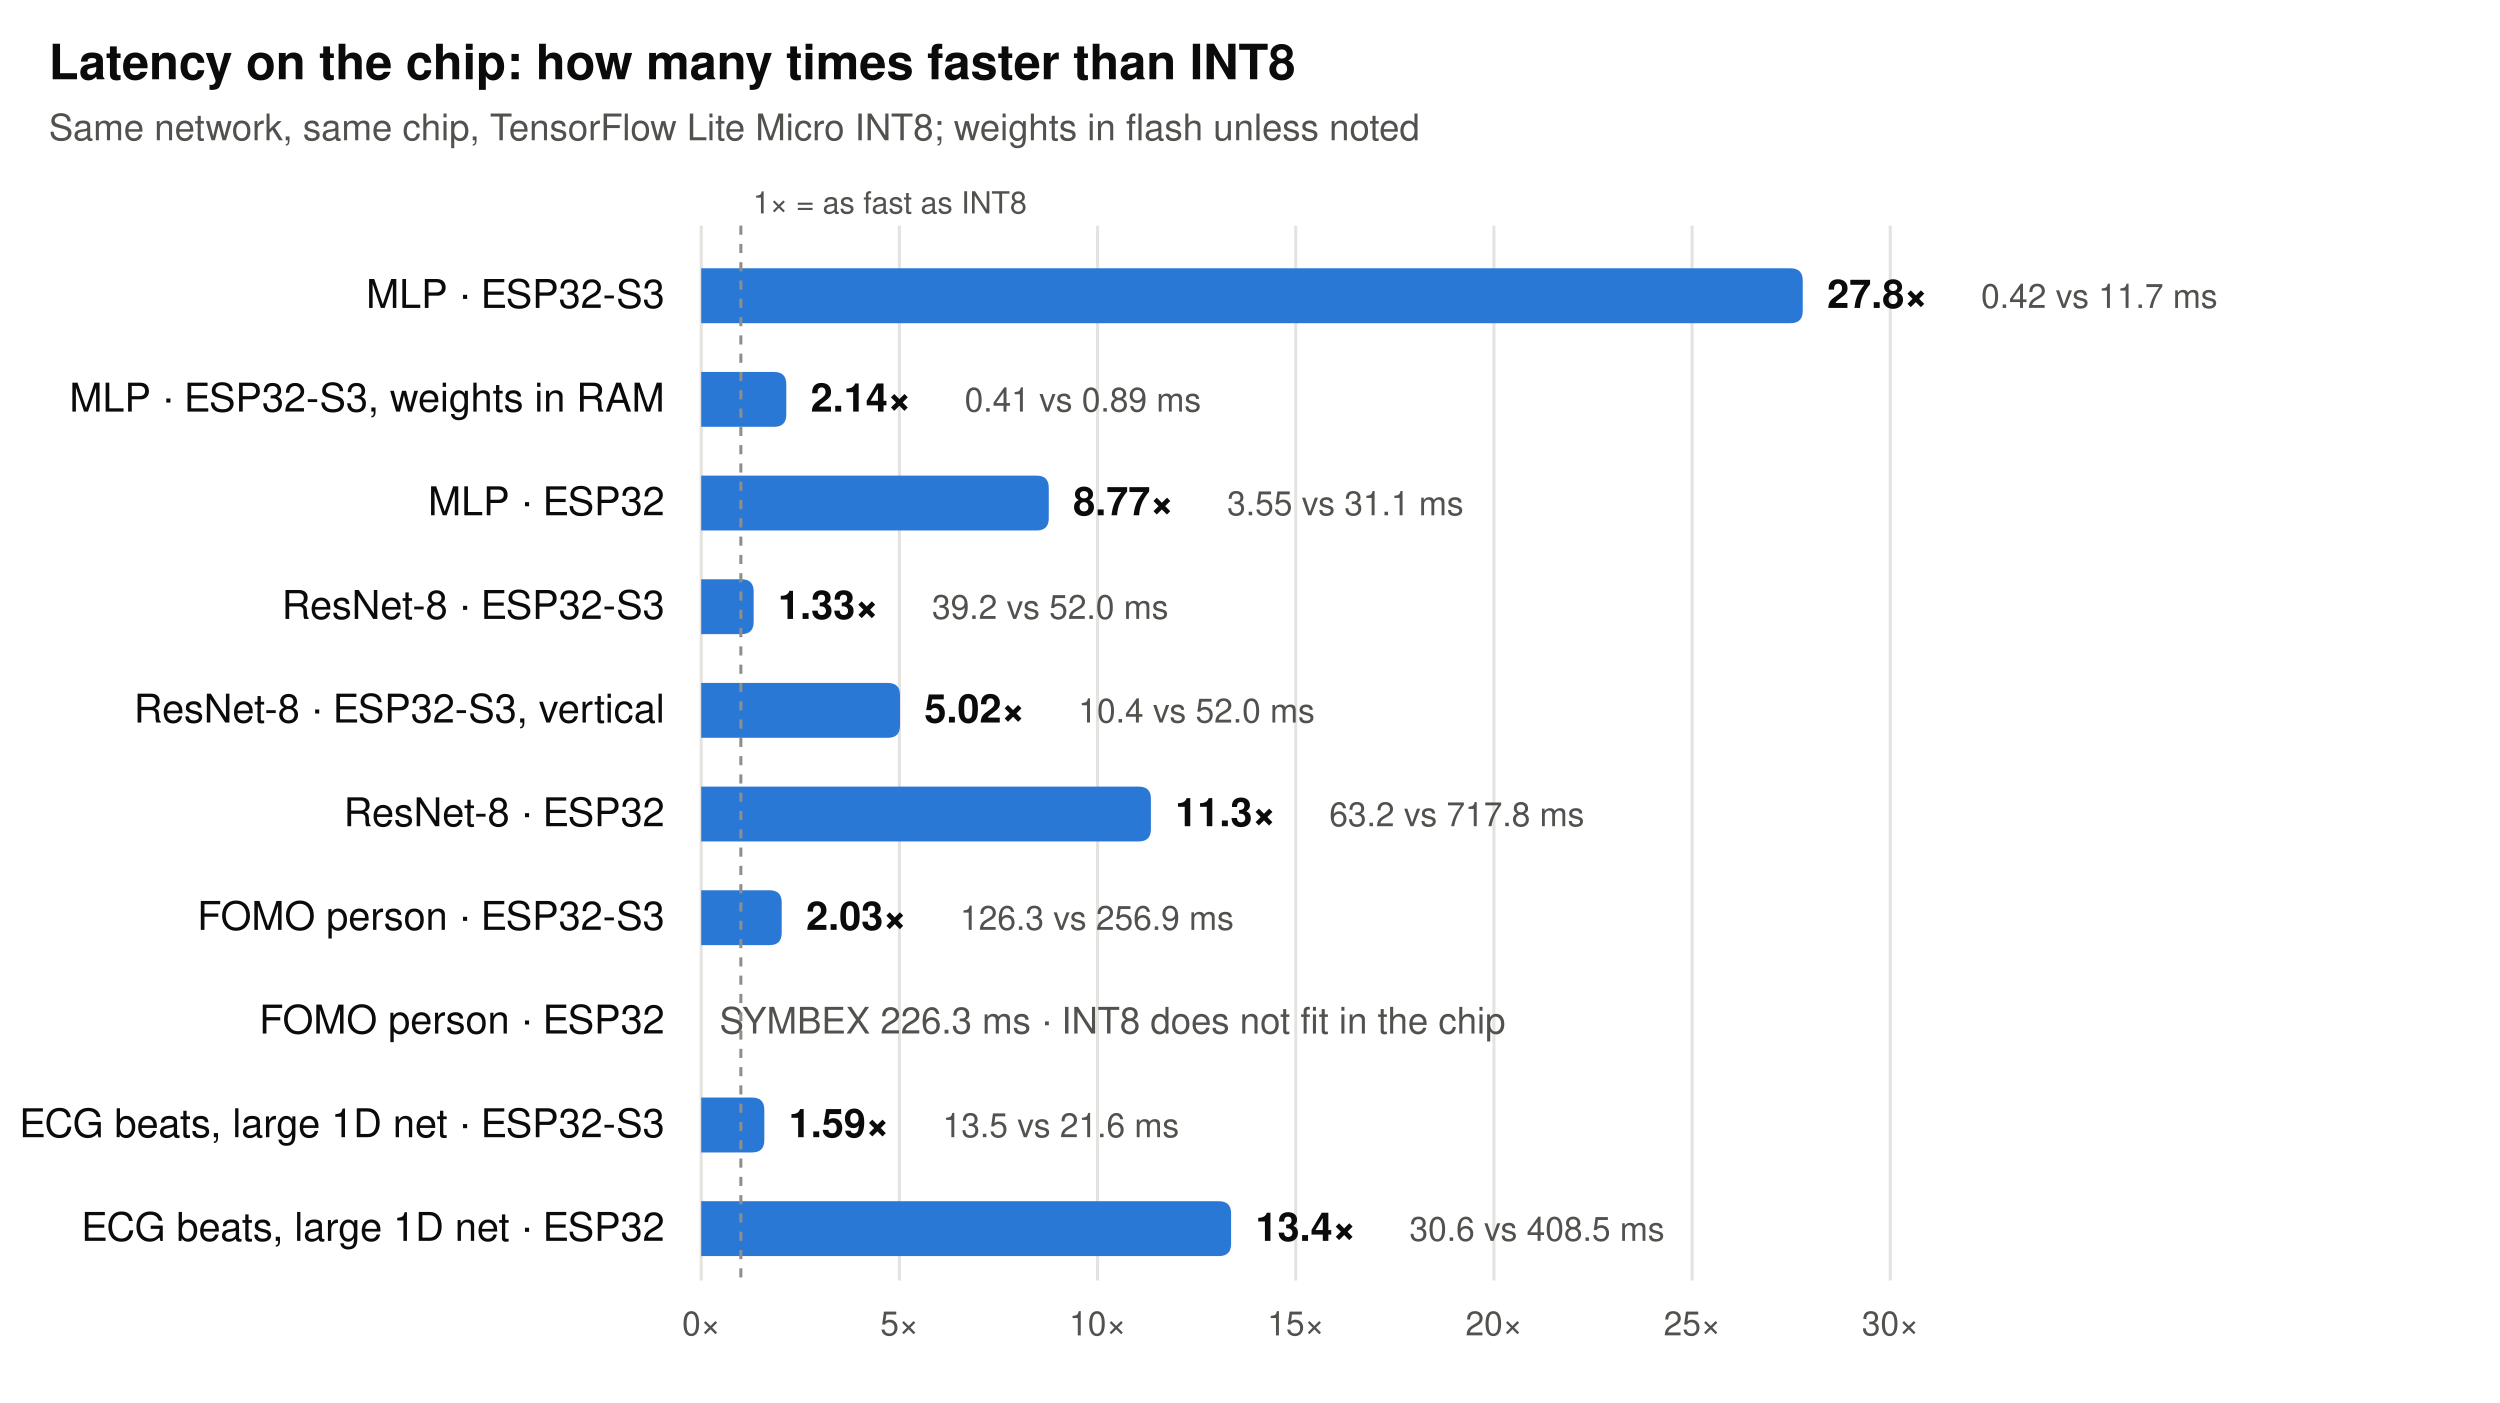
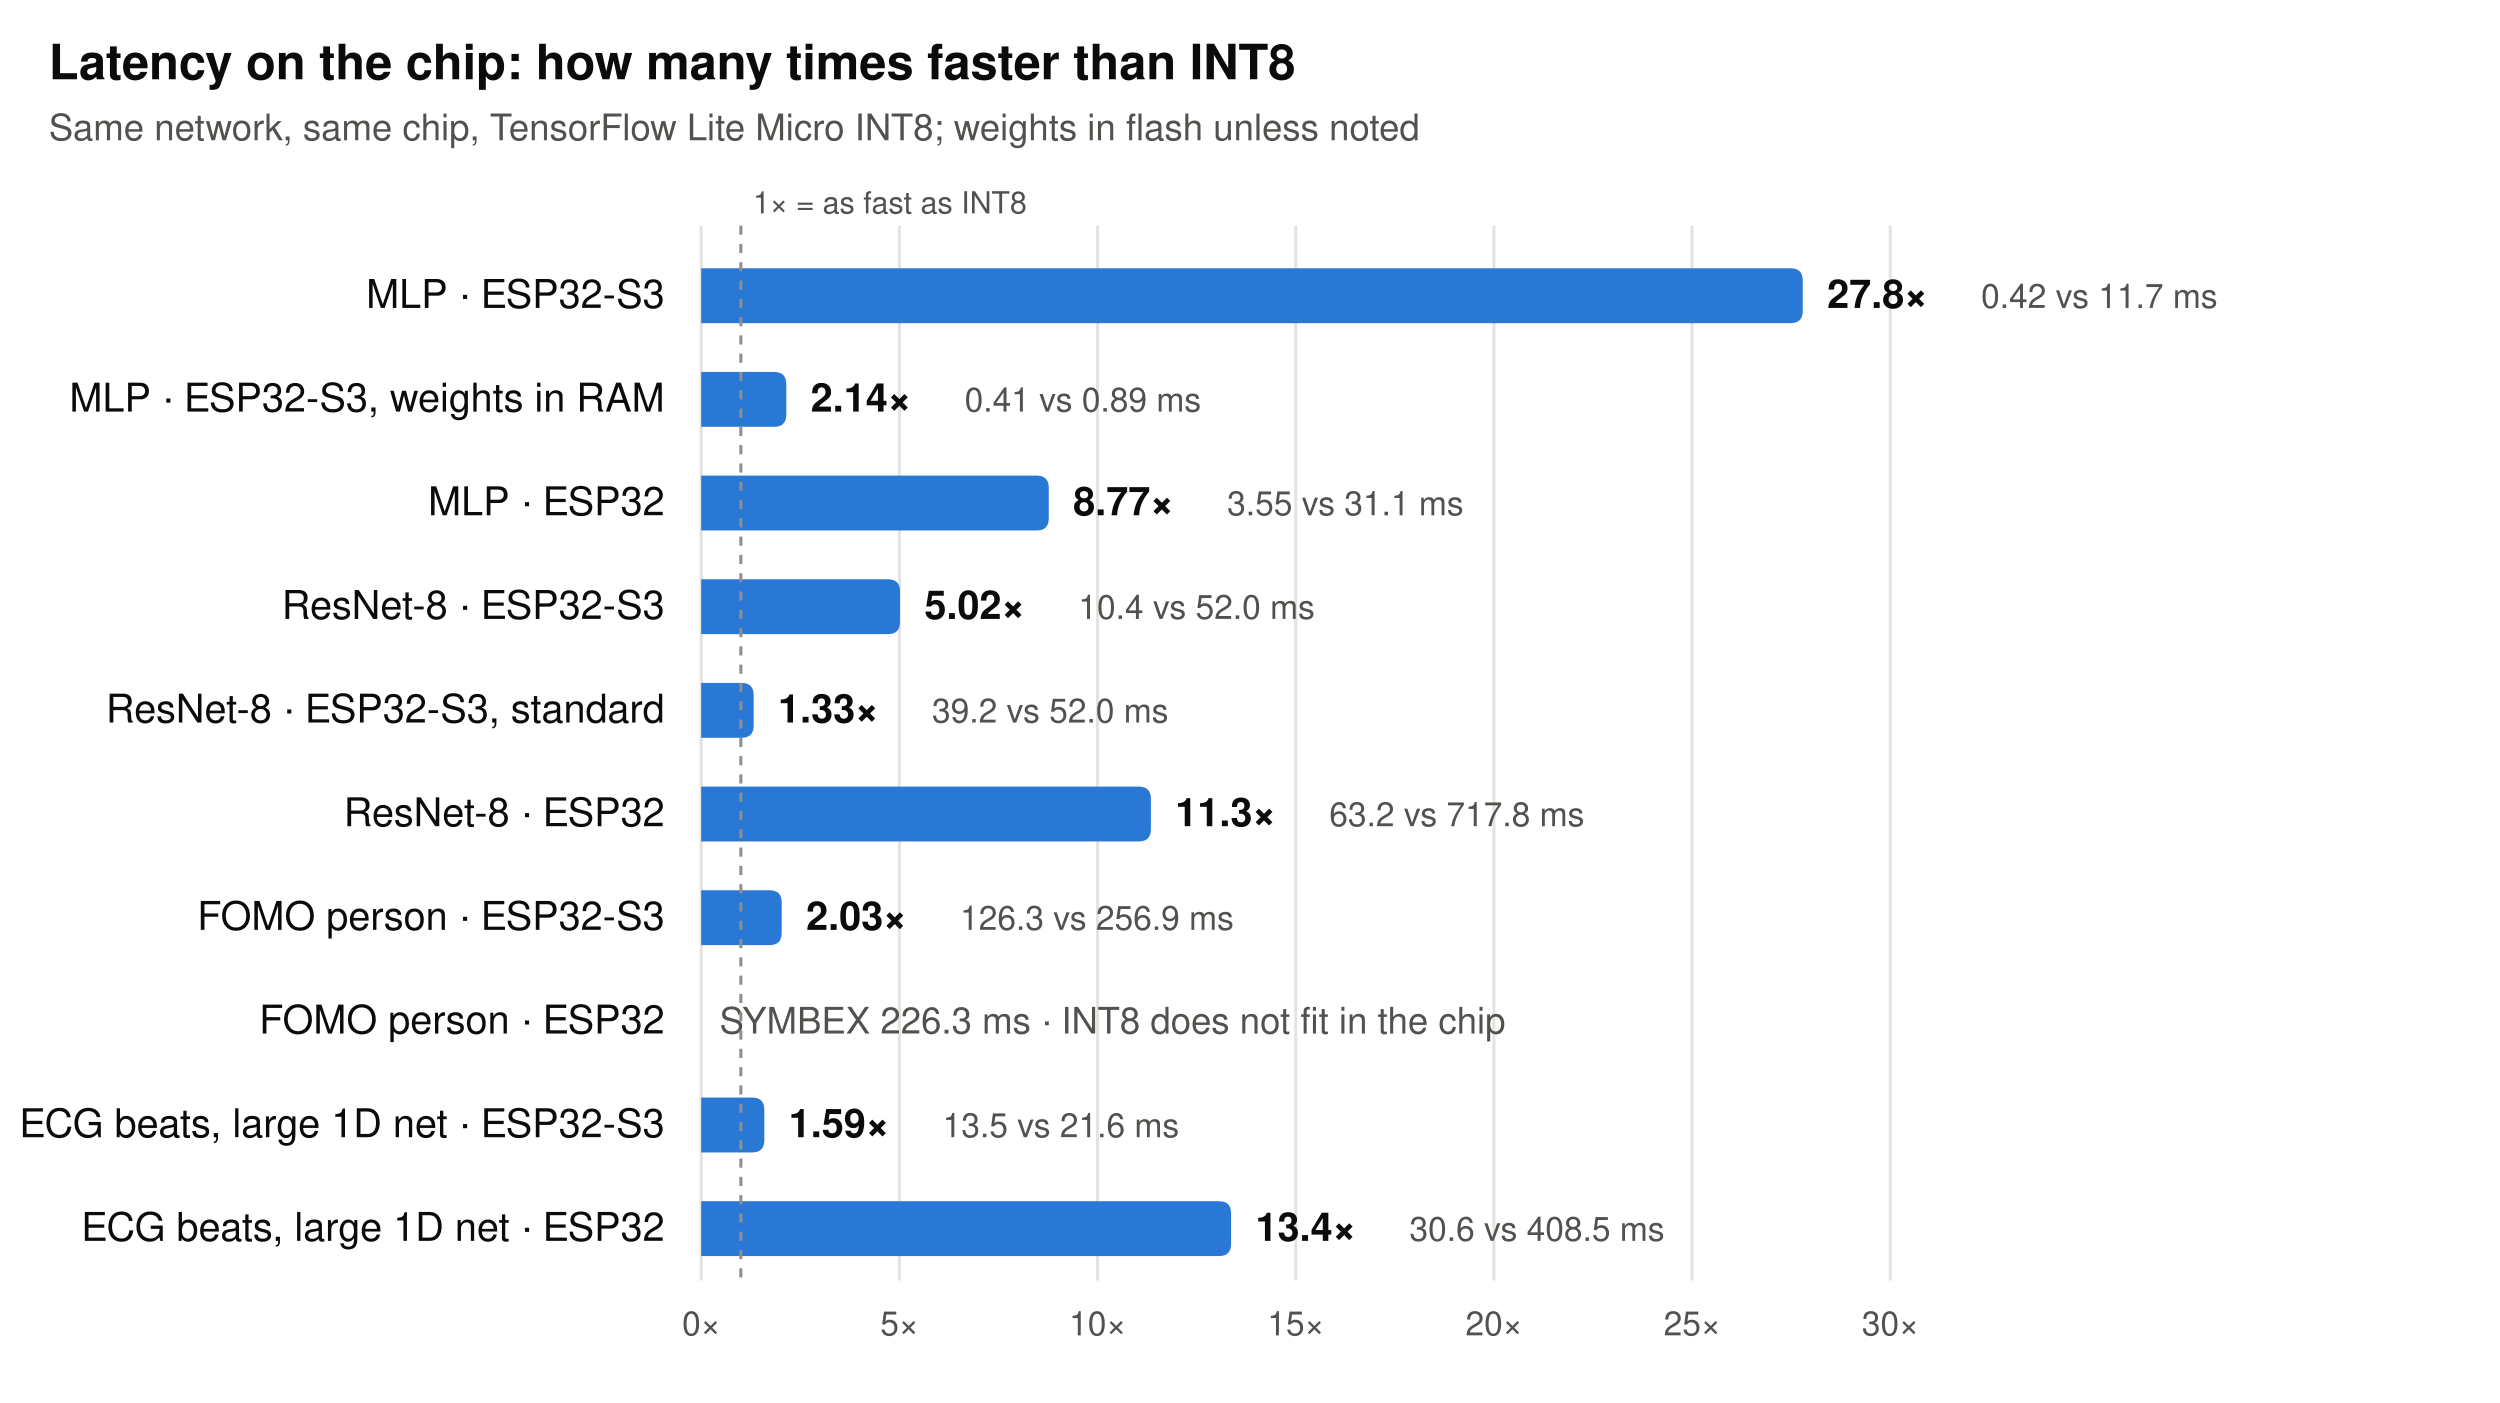
<svg xmlns="http://www.w3.org/2000/svg" width="820" height="460" viewBox="0 0 820 460" font-family="-apple-system, 'Segoe UI', Helvetica, Arial, sans-serif" role="img">
  <text x="16.0" y="26.0" fill="#0b0b0b" font-size="16" text-anchor="start" font-weight="bold">Latency on the chip: how many times faster than INT8</text>
  <text x="16.0" y="46.0" fill="#52514e" font-size="12" text-anchor="start" font-weight="normal">Same network, same chip, TensorFlow Lite Micro INT8; weights in flash unless noted</text>
  <line x1="230.0" y1="74" x2="230.0" y2="420" stroke="#e4e3df" />
  <text x="230.0" y="438.0" fill="#52514e" font-size="11" text-anchor="middle" font-weight="normal">0×</text>
  <line x1="295.0" y1="74" x2="295.0" y2="420" stroke="#e4e3df" />
  <text x="295.0" y="438.0" fill="#52514e" font-size="11" text-anchor="middle" font-weight="normal">5×</text>
  <line x1="360.0" y1="74" x2="360.0" y2="420" stroke="#e4e3df" />
  <text x="360.0" y="438.0" fill="#52514e" font-size="11" text-anchor="middle" font-weight="normal">10×</text>
  <line x1="425.0" y1="74" x2="425.0" y2="420" stroke="#e4e3df" />
  <text x="425.0" y="438.0" fill="#52514e" font-size="11" text-anchor="middle" font-weight="normal">15×</text>
  <line x1="490.0" y1="74" x2="490.0" y2="420" stroke="#e4e3df" />
  <text x="490.0" y="438.0" fill="#52514e" font-size="11" text-anchor="middle" font-weight="normal">20×</text>
  <line x1="555.0" y1="74" x2="555.0" y2="420" stroke="#e4e3df" />
  <text x="555.0" y="438.0" fill="#52514e" font-size="11" text-anchor="middle" font-weight="normal">25×</text>
  <line x1="620.0" y1="74" x2="620.0" y2="420" stroke="#e4e3df" />
  <text x="620.0" y="438.0" fill="#52514e" font-size="11" text-anchor="middle" font-weight="normal">30×</text>
  <text x="218.0" y="101.0" fill="#0b0b0b" font-size="13" text-anchor="end" font-weight="normal">MLP · ESP32-S3</text>
  <path d="M230.0,88.0 H587.3 Q591.3,88.0 591.3,92.0 V102.0 Q591.3,106.0 587.3,106.0 H230.0 Z" fill="#2a78d6" />
  <text x="599.3" y="101.0" fill="#0b0b0b" font-size="13" text-anchor="start" font-weight="bold">27.8×</text>
  <text x="649.8" y="101.0" fill="#52514e" font-size="11" text-anchor="start" font-weight="normal">0.42 vs 11.7 ms</text>
  <text x="218.0" y="135.0" fill="#0b0b0b" font-size="13" text-anchor="end" font-weight="normal">MLP · ESP32-S3, weights in RAM</text>
  <path d="M230.0,122.0 H253.9 Q257.9,122.0 257.9,126.0 V136.0 Q257.9,140.0 253.9,140.0 H230.0 Z" fill="#2a78d6" />
  <text x="265.9" y="135.0" fill="#0b0b0b" font-size="13" text-anchor="start" font-weight="bold">2.14×</text>
  <text x="316.4" y="135.0" fill="#52514e" font-size="11" text-anchor="start" font-weight="normal">0.41 vs 0.89 ms</text>
  <text x="218.0" y="169.0" fill="#0b0b0b" font-size="13" text-anchor="end" font-weight="normal">MLP · ESP32</text>
  <path d="M230.0,156.0 H340.0 Q344.0,156.0 344.0,160.0 V170.0 Q344.0,174.0 340.0,174.0 H230.0 Z" fill="#2a78d6" />
  <text x="352.0" y="169.0" fill="#0b0b0b" font-size="13" text-anchor="start" font-weight="bold">8.77×</text>
  <text x="402.5" y="169.0" fill="#52514e" font-size="11" text-anchor="start" font-weight="normal">3.55 vs 31.1 ms</text>
  <text x="218.0" y="203.0" fill="#0b0b0b" font-size="13" text-anchor="end" font-weight="normal">ResNet-8 · ESP32-S3</text>
-   <path d="M230.0,190.0 H243.2 Q247.2,190.0 247.2,194.0 V204.0 Q247.2,208.0 243.2,208.0 H230.0 Z" fill="#2a78d6" />
-   <text x="255.2" y="203.0" fill="#0b0b0b" font-size="13" text-anchor="start" font-weight="bold">1.33×</text>
-   <text x="305.7" y="203.0" fill="#52514e" font-size="11" text-anchor="start" font-weight="normal">39.2 vs 52.0 ms</text>
-   <text x="218.0" y="237.0" fill="#0b0b0b" font-size="13" text-anchor="end" font-weight="normal">ResNet-8 · ESP32-S3, vertical</text>
-   <path d="M230.0,224.0 H291.2 Q295.2,224.0 295.2,228.0 V238.0 Q295.2,242.0 291.2,242.0 H230.0 Z" fill="#2a78d6" />
-   <text x="303.2" y="237.0" fill="#0b0b0b" font-size="13" text-anchor="start" font-weight="bold">5.02×</text>
-   <text x="353.7" y="237.0" fill="#52514e" font-size="11" text-anchor="start" font-weight="normal">10.4 vs 52.0 ms</text>
+   <path d="M230.0,190.0 H291.2 Q295.2,190.0 295.2,194.0 V204.0 Q295.2,208.0 291.2,208.0 H230.0 Z" fill="#2a78d6" />
+   <text x="303.2" y="203.0" fill="#0b0b0b" font-size="13" text-anchor="start" font-weight="bold">5.02×</text>
+   <text x="353.7" y="203.0" fill="#52514e" font-size="11" text-anchor="start" font-weight="normal">10.4 vs 52.0 ms</text>
+   <text x="218.0" y="237.0" fill="#0b0b0b" font-size="13" text-anchor="end" font-weight="normal">ResNet-8 · ESP32-S3, standard</text>
+   <path d="M230.0,224.0 H243.2 Q247.2,224.0 247.2,228.0 V238.0 Q247.2,242.0 243.2,242.0 H230.0 Z" fill="#2a78d6" />
+   <text x="255.2" y="237.0" fill="#0b0b0b" font-size="13" text-anchor="start" font-weight="bold">1.33×</text>
+   <text x="305.7" y="237.0" fill="#52514e" font-size="11" text-anchor="start" font-weight="normal">39.2 vs 52.0 ms</text>
  <text x="218.0" y="271.0" fill="#0b0b0b" font-size="13" text-anchor="end" font-weight="normal">ResNet-8 · ESP32</text>
  <path d="M230.0,258.0 H373.5 Q377.5,258.0 377.5,262.0 V272.0 Q377.5,276.0 373.5,276.0 H230.0 Z" fill="#2a78d6" />
  <text x="385.5" y="271.0" fill="#0b0b0b" font-size="13" text-anchor="start" font-weight="bold">11.3×</text>
  <text x="436.0" y="271.0" fill="#52514e" font-size="11" text-anchor="start" font-weight="normal">63.2 vs 717.8 ms</text>
  <text x="218.0" y="305.0" fill="#0b0b0b" font-size="13" text-anchor="end" font-weight="normal">FOMO person · ESP32-S3</text>
  <path d="M230.0,292.0 H252.4 Q256.4,292.0 256.4,296.0 V306.0 Q256.4,310.0 252.4,310.0 H230.0 Z" fill="#2a78d6" />
  <text x="264.4" y="305.0" fill="#0b0b0b" font-size="13" text-anchor="start" font-weight="bold">2.03×</text>
  <text x="314.9" y="305.0" fill="#52514e" font-size="11" text-anchor="start" font-weight="normal">126.3 vs 256.9 ms</text>
  <text x="218.0" y="339.0" fill="#0b0b0b" font-size="13" text-anchor="end" font-weight="normal">FOMO person · ESP32</text>
  <text x="236.0" y="339.0" fill="#52514e" font-size="12" text-anchor="start" font-weight="normal">SYMBEX 226.3 ms · INT8 does not fit in the chip</text>
  <text x="218.0" y="373.0" fill="#0b0b0b" font-size="13" text-anchor="end" font-weight="normal">ECG beats, large 1D net · ESP32-S3</text>
  <path d="M230.0,360.0 H246.7 Q250.7,360.0 250.7,364.0 V374.0 Q250.7,378.0 246.7,378.0 H230.0 Z" fill="#2a78d6" />
  <text x="258.7" y="373.0" fill="#0b0b0b" font-size="13" text-anchor="start" font-weight="bold">1.59×</text>
  <text x="309.2" y="373.0" fill="#52514e" font-size="11" text-anchor="start" font-weight="normal">13.5 vs 21.6 ms</text>
  <text x="218.0" y="407.0" fill="#0b0b0b" font-size="13" text-anchor="end" font-weight="normal">ECG beats, large 1D net · ESP32</text>
  <path d="M230.0,394.0 H399.8 Q403.8,394.0 403.8,398.0 V408.0 Q403.8,412.0 399.8,412.0 H230.0 Z" fill="#2a78d6" />
  <text x="411.8" y="407.0" fill="#0b0b0b" font-size="13" text-anchor="start" font-weight="bold">13.4×</text>
  <text x="462.3" y="407.0" fill="#52514e" font-size="11" text-anchor="start" font-weight="normal">30.6 vs 408.5 ms</text>
  <line x1="243.0" y1="74" x2="243.0" y2="420" stroke="#8f8e88" stroke-dasharray="3 3" />
  <text x="247.0" y="70.0" fill="#52514e" font-size="10" text-anchor="start" font-weight="normal">1× = as fast as INT8</text>
</svg>
